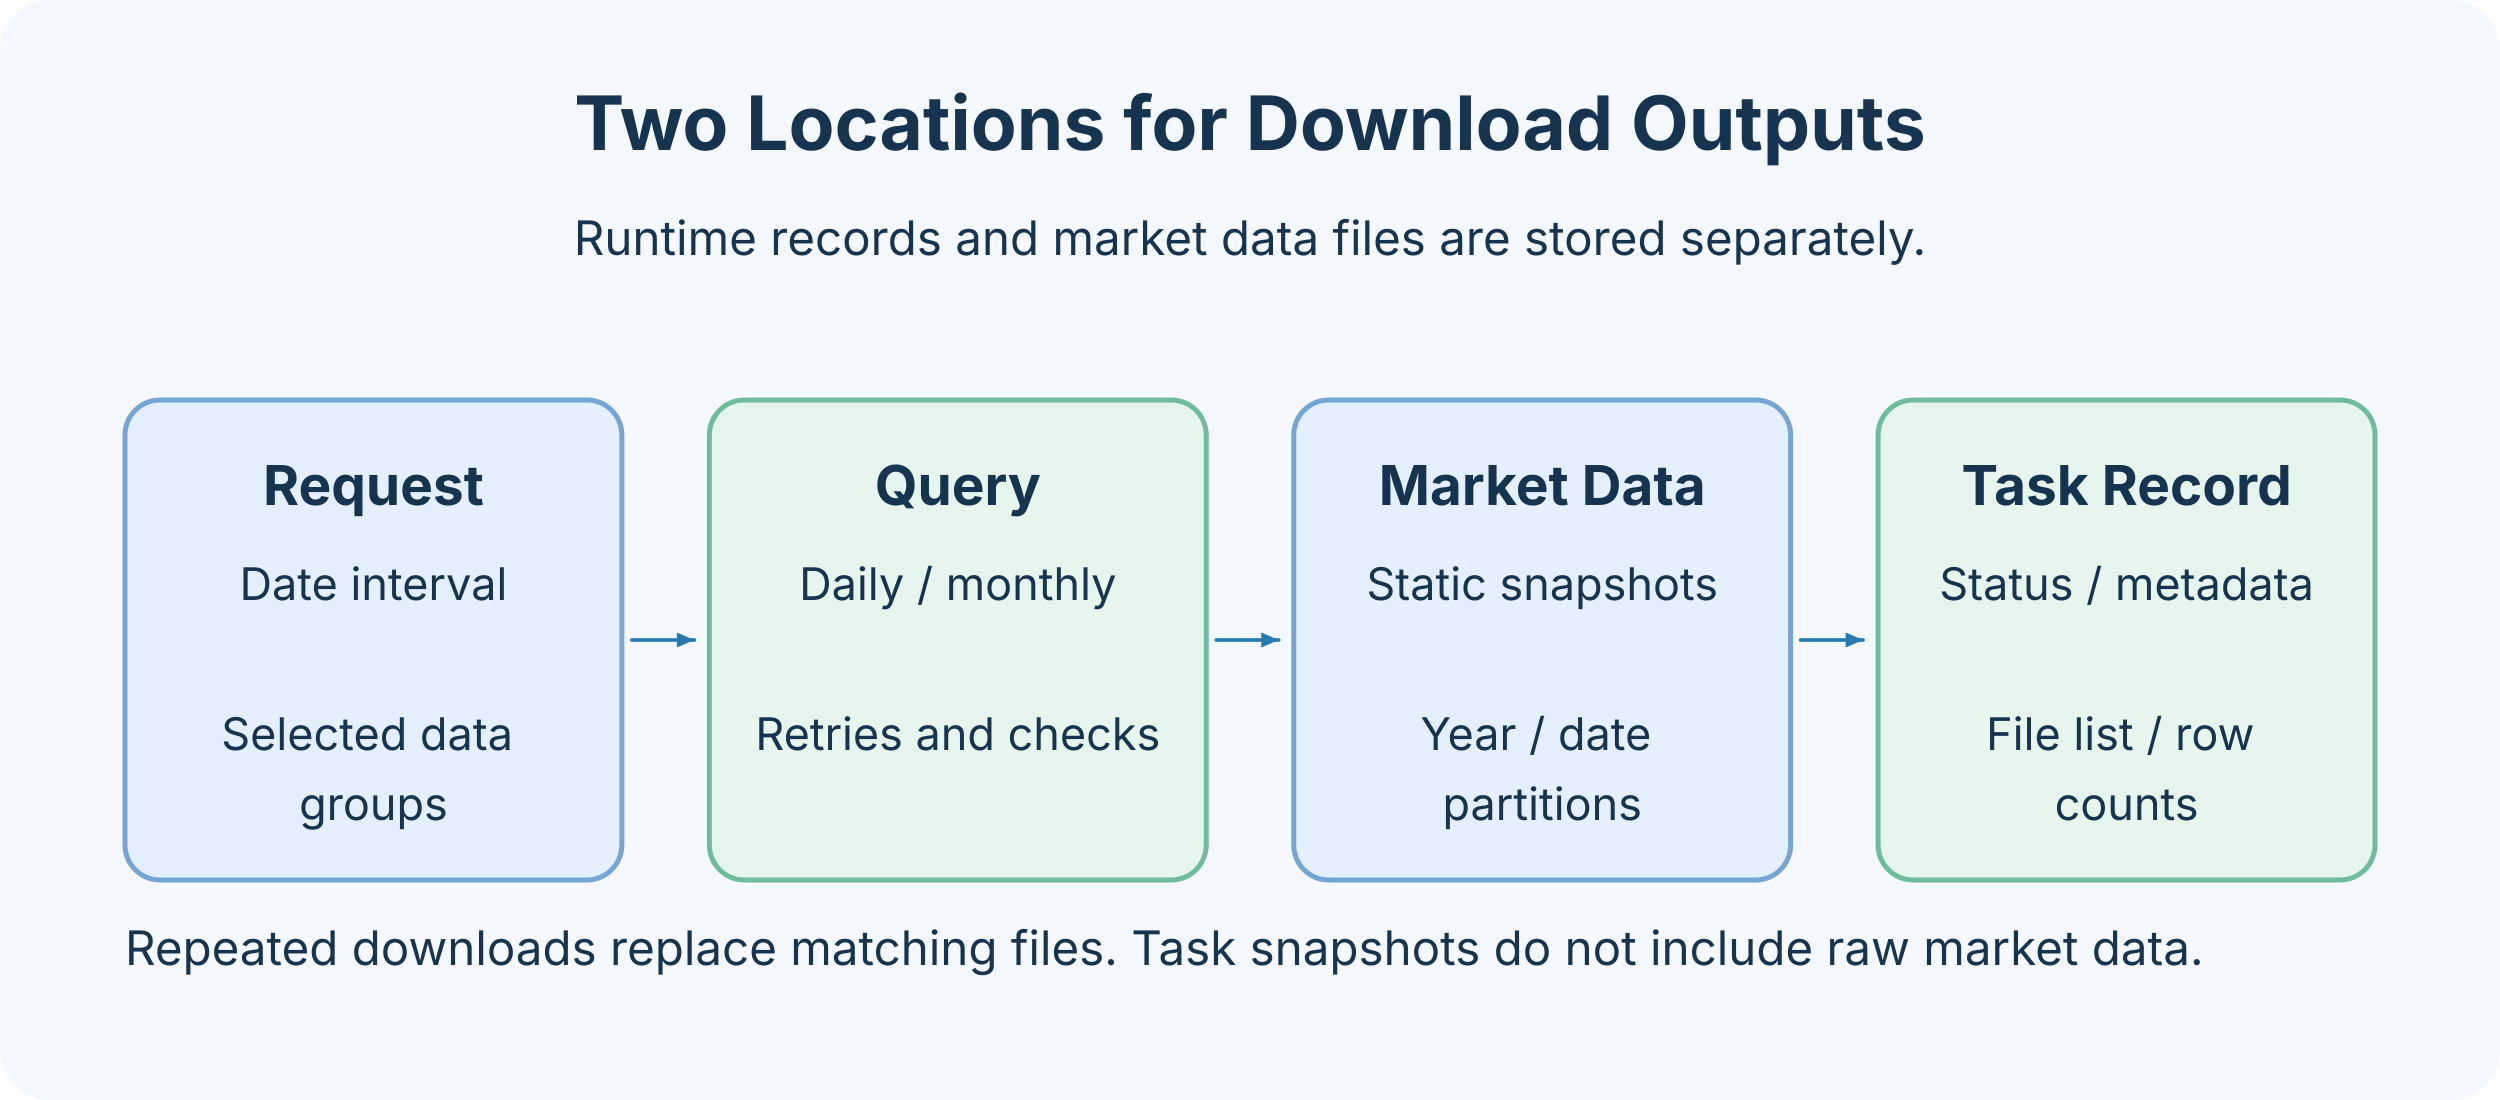
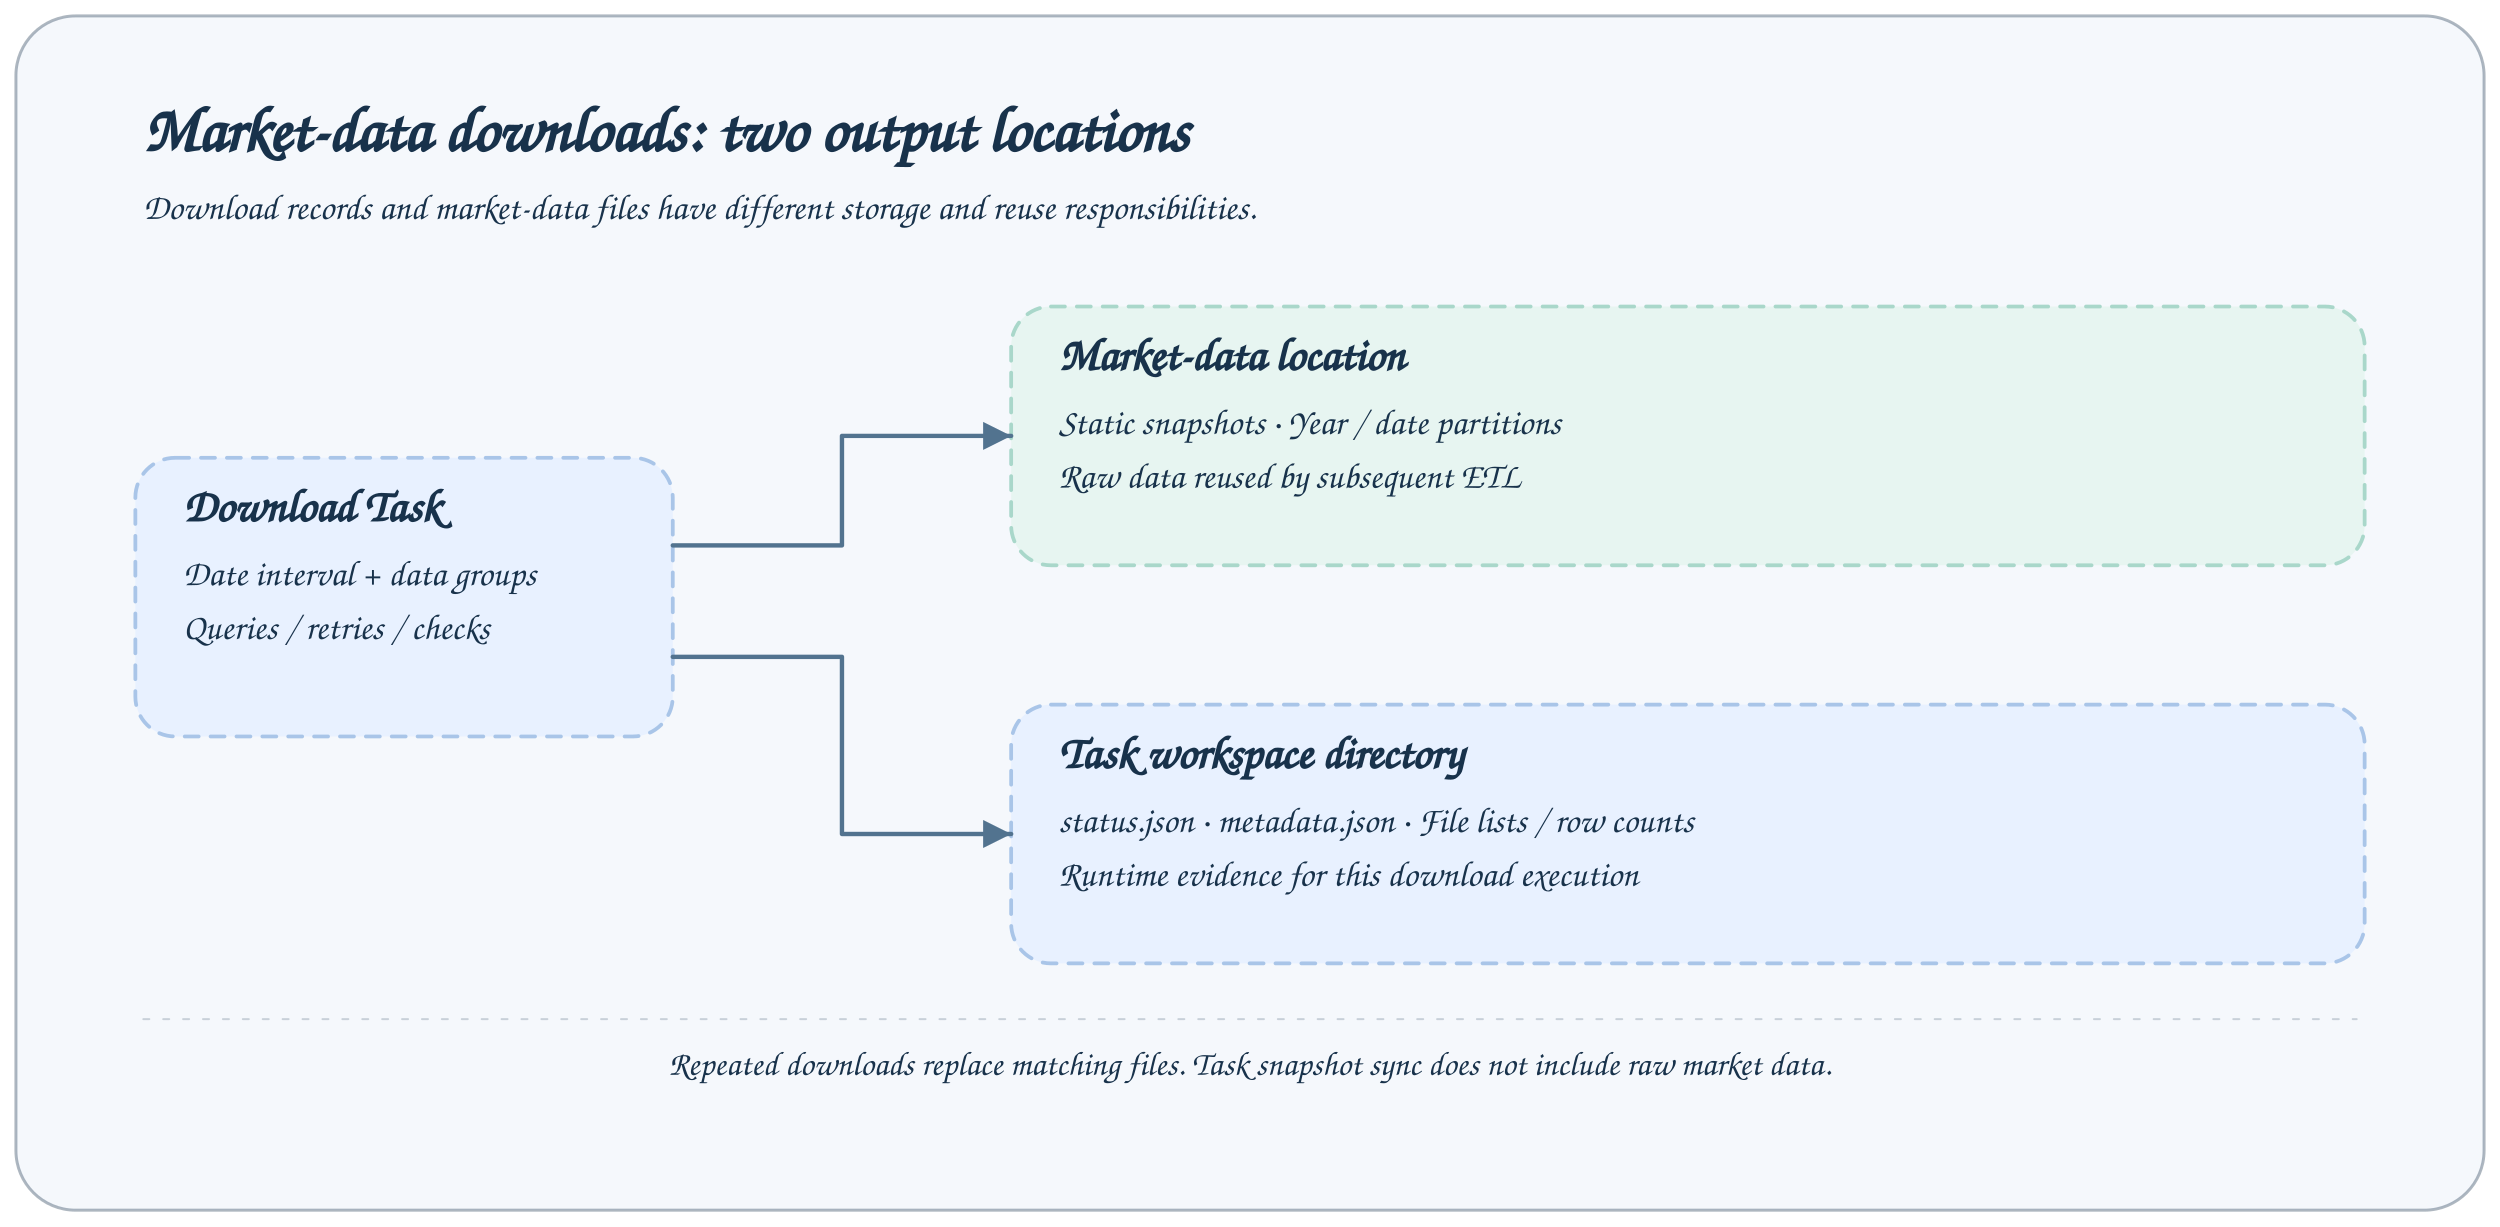
- <svg xmlns="http://www.w3.org/2000/svg" width="1000" height="440" viewBox="0 0 1000 440" role="img" aria-labelledby="title desc">
+ <svg xmlns="http://www.w3.org/2000/svg" width="1256" height="616" viewBox="0 0 1256 616" role="img" aria-labelledby="title desc">
  <defs>
-     <marker id="arrow" viewBox="0 0 8 6" refX="7" refY="3" markerWidth="8" markerHeight="6" orient="auto-start-reverse" markerUnits="userSpaceOnUse">
-       <path d="M 0 0 L 7 3 L 0 6 z" fill="#247baf" />
+     <marker id="arrow" viewBox="0 0 10 10" refX="9" refY="5" markerWidth="8" markerHeight="8" orient="auto-start-reverse">
+       <path d="M 1 1 L 9 5 L 1 9 Z" fill="#52738f" />
    </marker>
  </defs>
-   <rect width="1000" height="440" rx="20" fill="#f5f9ff" />
-   <g font-family="Comic Sans MS, Bradley Hand, -apple-system, BlinkMacSystemFont, Segoe UI, sans-serif" fill="#163450">
-     <text x="500" y="60" font-size="30" font-weight="700" text-anchor="middle">Two Locations for Download Outputs</text>
-     <text x="500" y="102" font-size="19" text-anchor="middle">Runtime records and market data files are stored separately.</text>
-     <rect x="50.0" y="160" width="198.75" height="192" rx="14" fill="#e4f0ff" stroke="#74a5d5" stroke-width="2" />
-     <text x="149.375" y="202" text-anchor="middle" font-size="22" font-weight="700">Request</text>
-     <text x="149.375" y="240" text-anchor="middle" font-size="18">Date interval</text>
-     <text x="149.375" y="300" text-anchor="middle" font-size="18">
-       <tspan x="149.375" dy="0">Selected data</tspan>
-       <tspan x="149.375" dy="28">groups</tspan>
-     </text>
-     <path d="M 252.75 256 H 277.75" fill="none" stroke="#247baf" stroke-width="1.45" marker-end="url(#arrow)" stroke-linecap="round" stroke-linejoin="round" />
-     <rect x="283.75" y="160" width="198.75" height="192" rx="14" fill="#e6f6ef" stroke="#6fbb9b" stroke-width="2" />
-     <text x="383.125" y="202" text-anchor="middle" font-size="22" font-weight="700">Query</text>
-     <text x="383.125" y="240" text-anchor="middle" font-size="18">Daily / monthly</text>
-     <text x="383.125" y="300" text-anchor="middle" font-size="18">Retries and checks</text>
-     <path d="M 486.5 256 H 511.5" fill="none" stroke="#247baf" stroke-width="1.45" marker-end="url(#arrow)" stroke-linecap="round" stroke-linejoin="round" />
-     <rect x="517.5" y="160" width="198.75" height="192" rx="14" fill="#e4f0ff" stroke="#74a5d5" stroke-width="2" />
-     <text x="616.875" y="202" text-anchor="middle" font-size="22" font-weight="700">Market Data</text>
-     <text x="616.875" y="240" text-anchor="middle" font-size="18">Static snapshots</text>
-     <text x="616.875" y="300" text-anchor="middle" font-size="18">
-       <tspan x="616.875" dy="0">Year / date</tspan>
-       <tspan x="616.875" dy="28">partitions</tspan>
-     </text>
-     <path d="M 720.25 256 H 745.25" fill="none" stroke="#247baf" stroke-width="1.45" marker-end="url(#arrow)" stroke-linecap="round" stroke-linejoin="round" />
-     <rect x="751.25" y="160" width="198.75" height="192" rx="14" fill="#e6f6ef" stroke="#6fbb9b" stroke-width="2" />
-     <text x="850.625" y="202" text-anchor="middle" font-size="22" font-weight="700">Task Record</text>
-     <text x="850.625" y="240" text-anchor="middle" font-size="18">Status / metadata</text>
-     <text x="850.625" y="300" text-anchor="middle" font-size="18">
-       <tspan x="850.625" dy="0">File list / row</tspan>
-       <tspan x="850.625" dy="28">counts</tspan>
-     </text>
-     <text x="50" y="386" font-size="19">
-       <tspan x="50" dy="0">Repeated downloads replace matching files. Task snapshots do not include raw market data.</tspan>
-     </text>
+   <rect x="8" y="8" width="1240.0" height="600.0" rx="30" fill="#f5f8fc" stroke="#18324b" stroke-width="1.5" stroke-linejoin="round" stroke-opacity="0.35" />
+   <g transform="translate(28 28)" font-family="'Comic Sans MS', 'Chalkboard SE', 'Comic Neue', cursive" data-diagram-content="true">
+     <g font-family="'Comic Sans MS', 'Chalkboard SE', 'Comic Neue', cursive" fill="#18324b">
+       <text x="44" y="48" font-size="32" font-weight="700" text-anchor="start">Market-data downloads: two output locations</text>
+       <text x="44" y="82" font-size="18" font-weight="400" text-anchor="start" fill="#18324b">Download records and market-data files have different storage and reuse responsibilities.</text>
+       <rect x="40" y="202" width="270" height="140" rx="20" fill="#e8f1ff" stroke="#a9c5e8" stroke-width="1.9" stroke-dasharray="7 6" stroke-linecap="round" />
+       <text x="64.0" y="234" font-size="23" font-weight="700" text-anchor="start">Download Task</text>
+       <text x="64.0" y="266" font-size="18" font-weight="400" text-anchor="start">Date interval + data groups</text>
+       <text x="64.0" y="293" font-size="18" font-weight="400" text-anchor="start">Queries / retries / checks</text>
+       <rect x="480" y="126" width="680" height="130" rx="20" fill="#e7f5f1" stroke="#a9d7ca" stroke-width="1.9" stroke-dasharray="7 6" stroke-linecap="round" />
+       <text x="504.0" y="158" font-size="23" font-weight="700" text-anchor="start">Market-data location</text>
+       <text x="504.0" y="190" font-size="18" font-weight="400" text-anchor="start">Static snapshots · Year / date partitions</text>
+       <text x="504.0" y="217" font-size="18" font-weight="400" text-anchor="start">Raw data reused by subsequent ETL</text>
+       <rect x="480" y="326" width="680" height="130" rx="20" fill="#e8f1ff" stroke="#a9c5e8" stroke-width="1.9" stroke-dasharray="7 6" stroke-linecap="round" />
+       <text x="504.0" y="358" font-size="23" font-weight="700" text-anchor="start">Task workspace directory</text>
+       <text x="504.0" y="390" font-size="18" font-weight="400" text-anchor="start">status.json · metadata.json · File lists / row counts</text>
+       <text x="504.0" y="417" font-size="18" font-weight="400" text-anchor="start">Runtime evidence for this download execution</text>
+       <path d="M 310 246 H 395 V 191 H 480" fill="none" stroke="#52738f" stroke-width="2.2" marker-end="url(#arrow)" stroke-linecap="round" stroke-linejoin="round" />
+       <path d="M 310 302 H 395 V 391 H 480" fill="none" stroke="#52738f" stroke-width="2.2" marker-end="url(#arrow)" stroke-linecap="round" stroke-linejoin="round" />
+       <text x="600.0" y="512" font-size="17" font-weight="400" text-anchor="middle">Repeated downloads replace matching files. Task snapshot sync does not include raw market data.</text>
+     </g>
+     <path d="M 44 484 H 1156" fill="none" stroke="#18324b" stroke-opacity="0.2" stroke-width="1" stroke-dasharray="3 7" stroke-linecap="round" />
  </g>
</svg>
